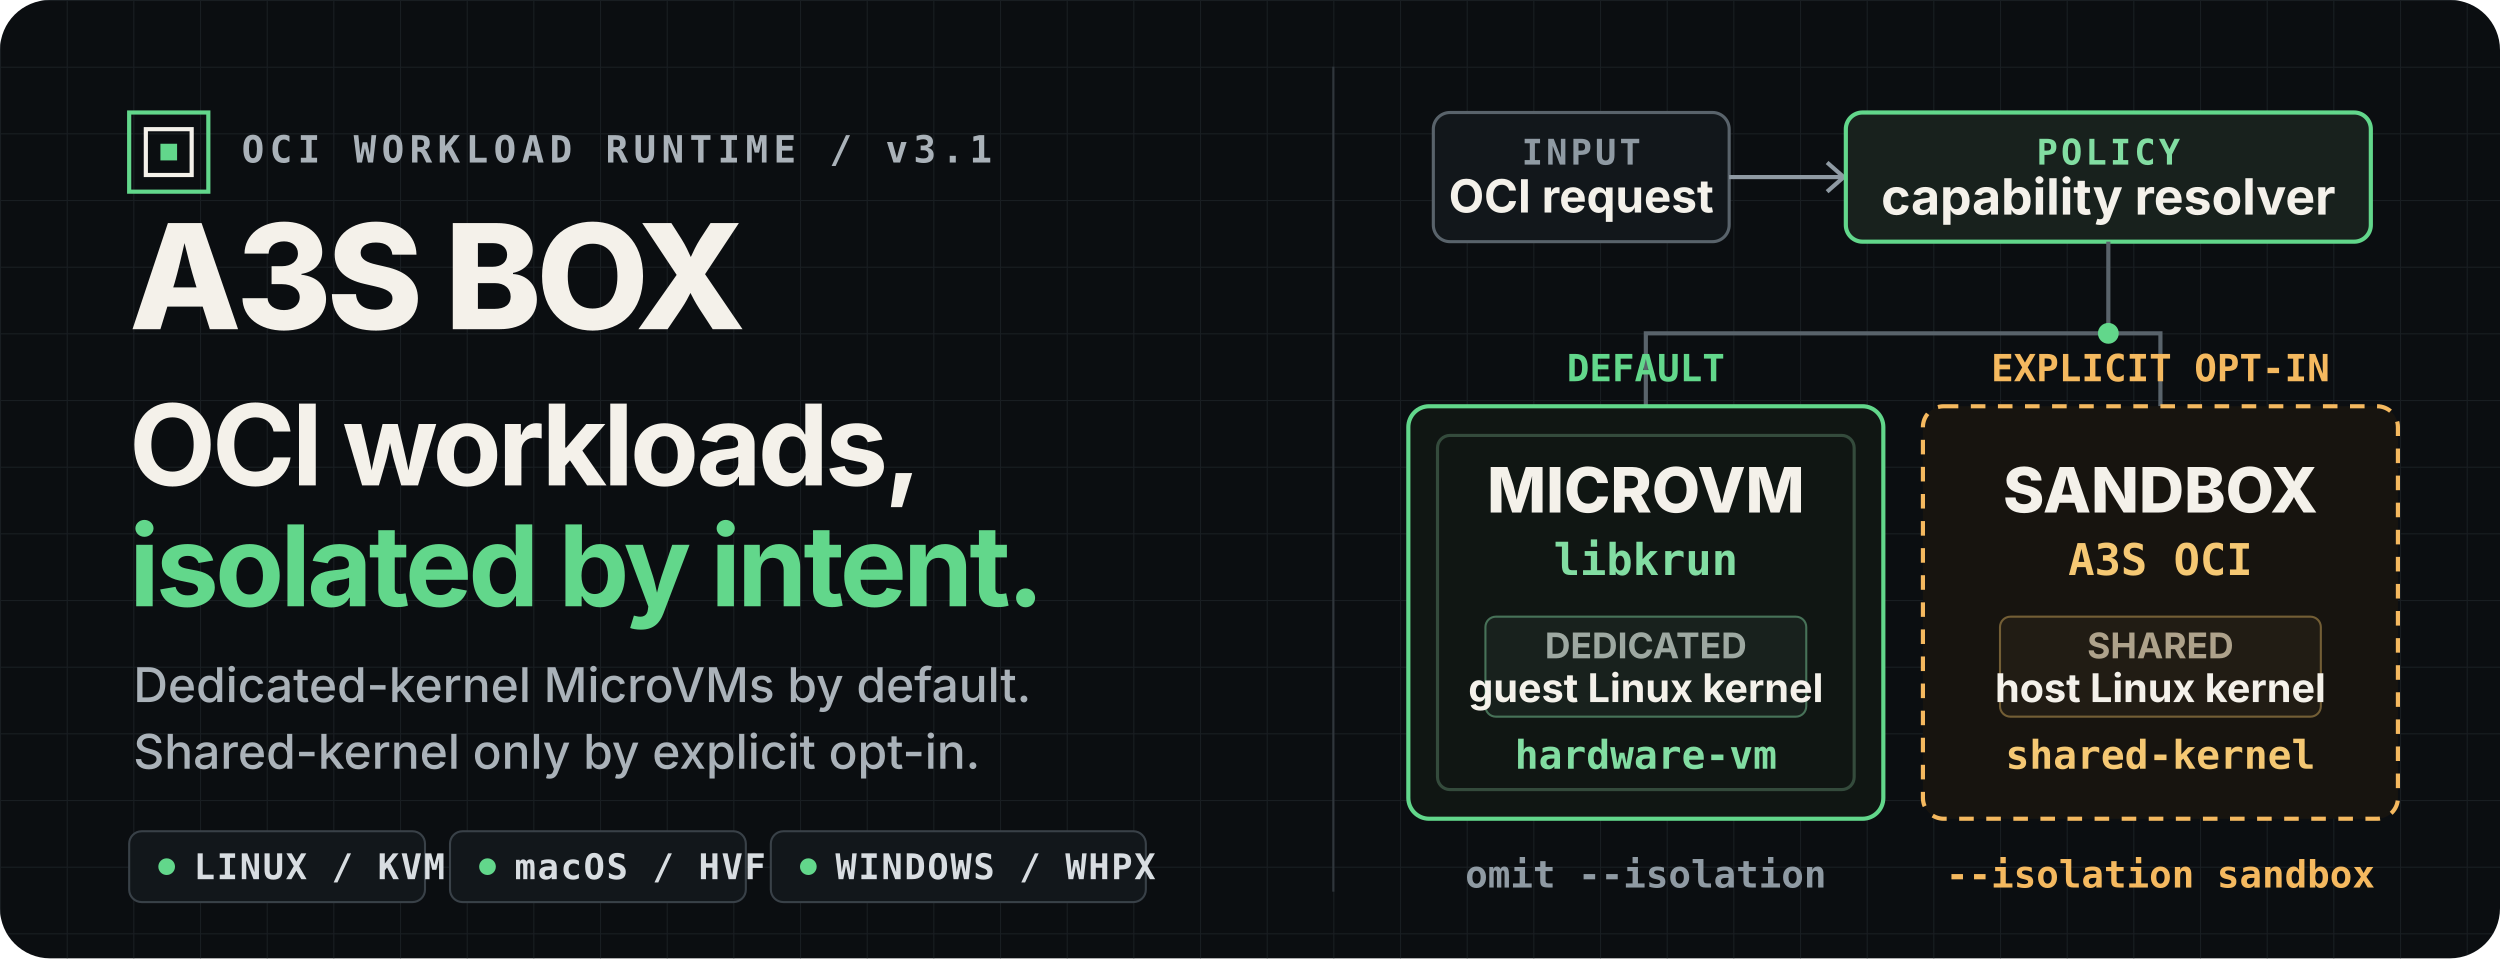
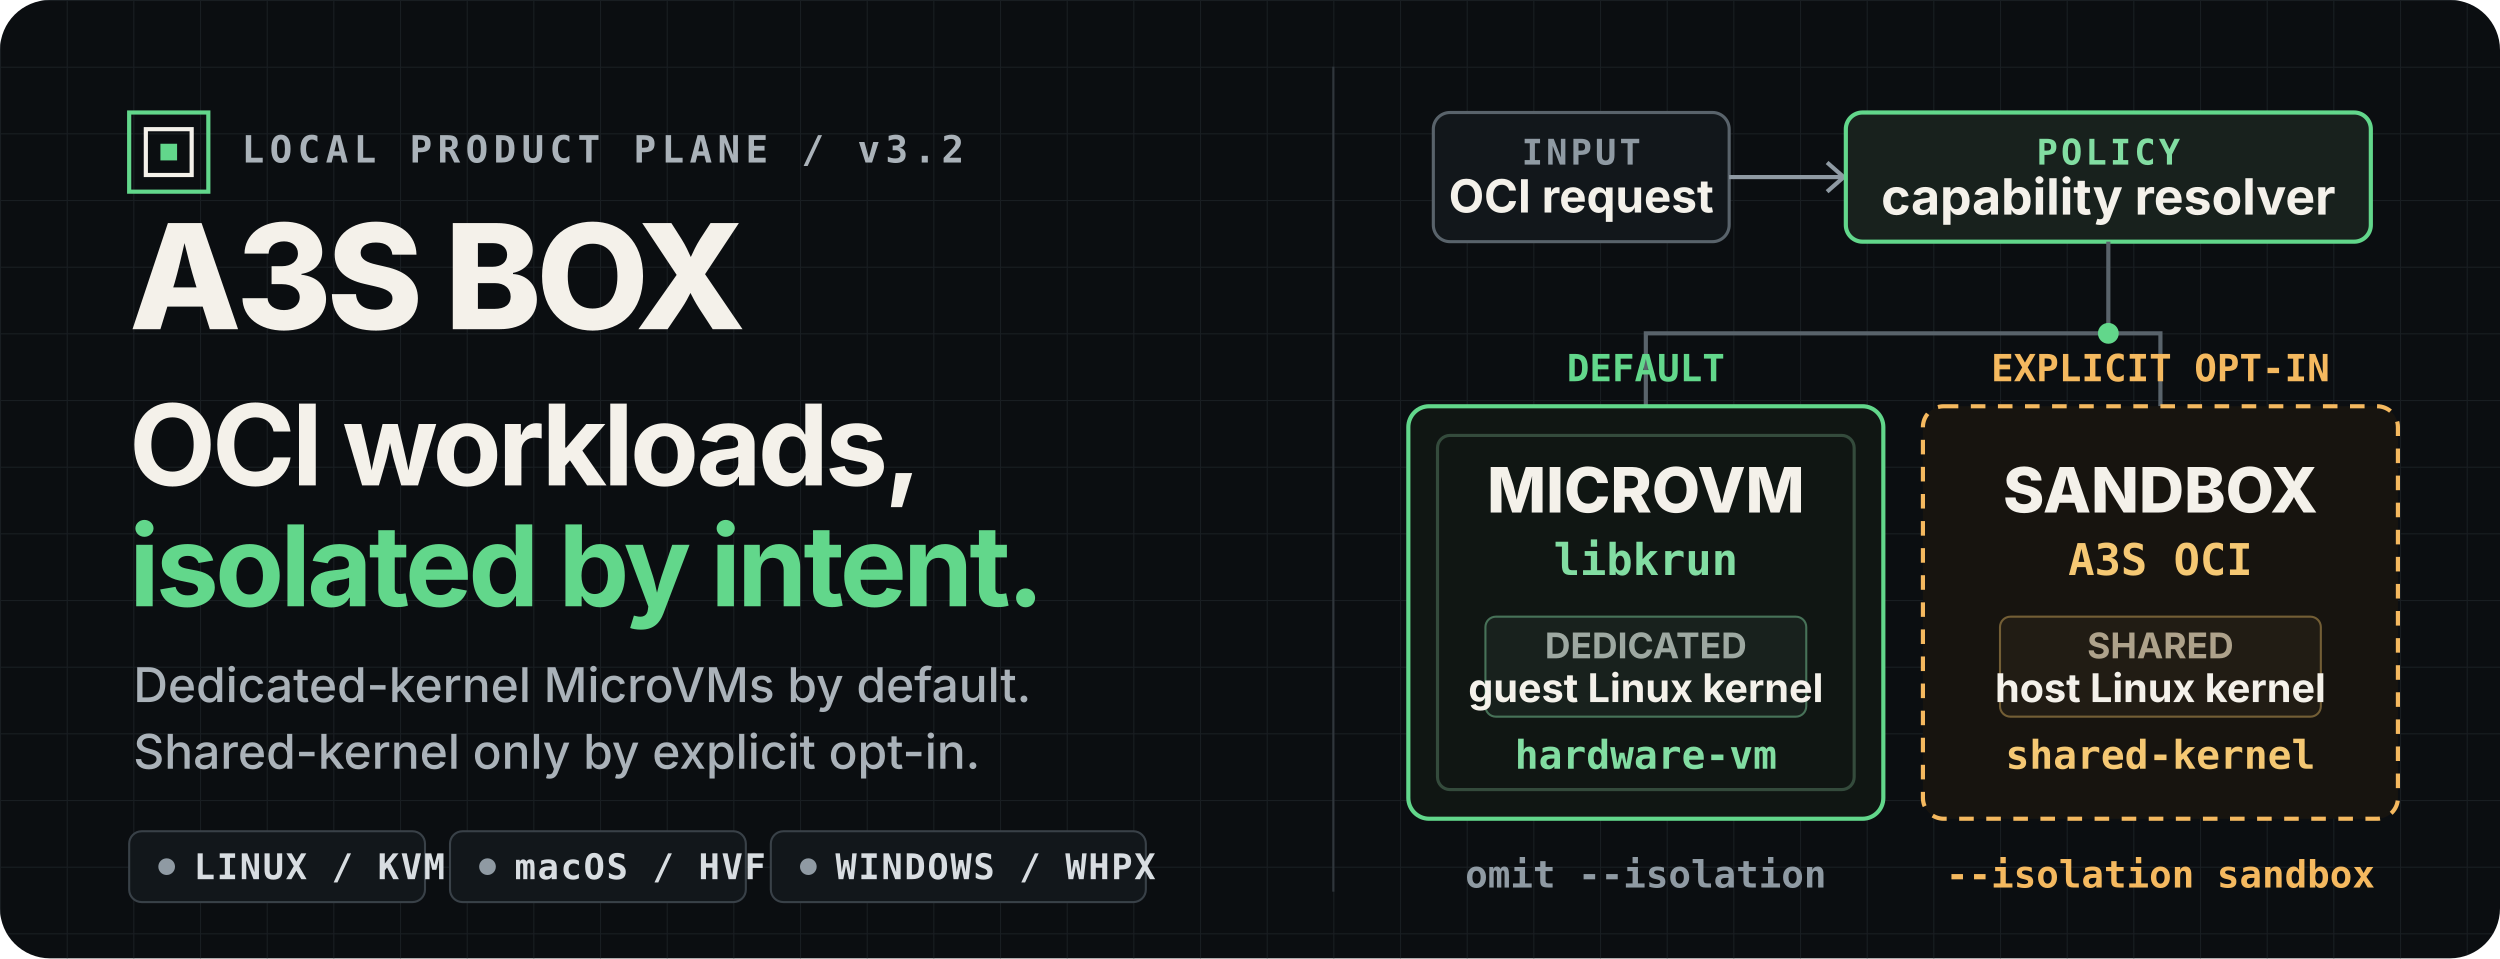
<svg xmlns="http://www.w3.org/2000/svg" viewBox="0 0 1200 460" role="img" aria-labelledby="title desc">
  <defs>
    <pattern id="grid" width="32" height="32" patternUnits="userSpaceOnUse">
      <path d="M32 0H0V32" fill="none" stroke="#20262b" stroke-width="1" />
    </pattern>
  </defs>
  <rect width="1200" height="460" rx="24" fill="#0b0e11" />
  <rect width="1200" height="460" rx="24" fill="url(#grid)" opacity="0.65" />
  <path d="M640 32V428" stroke="#30363c" stroke-width="1" />
  <g id="title-block" font-family="-apple-system, BlinkMacSystemFont, 'Segoe UI', sans-serif">
    <g transform="translate(62 54)">
      <rect width="38" height="38" fill="none" stroke="#62d78b" stroke-width="2" />
      <rect x="8" y="8" width="22" height="22" fill="none" stroke="#f4f1ea" stroke-width="2" />
      <rect x="15" y="15" width="8" height="8" fill="#62d78b" />
    </g>
-     <text x="116" y="78" fill="#aab2b9" font-family="ui-monospace, SFMono-Regular, Menlo, monospace" font-size="18" font-weight="700" letter-spacing="2.6">OCI WORKLOAD RUNTIME / v3.1</text>
+     <text x="116" y="78" fill="#aab2b9" font-family="ui-monospace, SFMono-Regular, Menlo, monospace" font-size="18" font-weight="700" letter-spacing="2.6">LOCAL PRODUCT PLANE / v3.2</text>
    <text x="62" y="158" fill="#f4f1ea" font-size="70" font-weight="760" letter-spacing="-2.5">A3S BOX</text>
    <text x="62" y="233" fill="#f4f1ea" font-size="54" font-weight="720" letter-spacing="-1.8">OCI workloads,</text>
    <text x="62" y="291" fill="#62d78b" font-size="54" font-weight="720" letter-spacing="-1.8">isolated by intent.</text>
    <text x="64" y="337" fill="#aab2b9" font-size="23" font-weight="500">Dedicated-kernel MicroVMs by default.</text>
    <text x="64" y="369" fill="#aab2b9" font-size="23" font-weight="500">Shared-kernel only by explicit opt-in.</text>
    <g font-family="ui-monospace, SFMono-Regular, Menlo, monospace" font-size="17" font-weight="700" letter-spacing="0.8">
      <g transform="translate(62 399)">
        <rect width="142" height="34" rx="6" fill="#12171b" stroke="#394148" />
-         <circle cx="18" cy="17" r="4" fill="#62d78b" />
+         <circle cx="18" cy="17" r="4" fill="#8f9aa3" />
        <text x="31" y="23" fill="#d8dde1">LINUX / KVM</text>
      </g>
      <g transform="translate(216 399)">
        <rect width="142" height="34" rx="6" fill="#12171b" stroke="#394148" />
-         <circle cx="18" cy="17" r="4" fill="#62d78b" />
+         <circle cx="18" cy="17" r="4" fill="#8f9aa3" />
        <text x="31" y="23" fill="#d8dde1">macOS / HVF</text>
      </g>
      <g transform="translate(370 399)">
        <rect width="180" height="34" rx="6" fill="#12171b" stroke="#394148" />
-         <circle cx="18" cy="17" r="4" fill="#62d78b" />
+         <circle cx="18" cy="17" r="4" fill="#8f9aa3" />
        <text x="31" y="23" fill="#d8dde1">WINDOWS / WHPX</text>
      </g>
    </g>
  </g>
  <g id="isolation-resolver" font-family="-apple-system, BlinkMacSystemFont, 'Segoe UI', sans-serif">
    <rect x="688" y="54" width="142" height="62" rx="8" fill="#12171b" stroke="#59636b" stroke-width="1.5" />
    <text x="759" y="79" text-anchor="middle" fill="#8f9aa3" font-family="ui-monospace, SFMono-Regular, Menlo, monospace" font-size="17" font-weight="700" letter-spacing="1.5">INPUT</text>
    <text x="759" y="102" text-anchor="middle" fill="#f4f1ea" font-size="22" font-weight="700">OCI request</text>
    <path d="M830 85h54" stroke="#8f9aa3" stroke-width="2" />
    <path d="m877 78 8 7-8 7" fill="none" stroke="#8f9aa3" stroke-width="2" />
    <rect x="886" y="54" width="252" height="62" rx="8" fill="#18211d" stroke="#62d78b" stroke-width="2" />
    <text x="1012" y="79" text-anchor="middle" fill="#82dda2" font-family="ui-monospace, SFMono-Regular, Menlo, monospace" font-size="17" font-weight="700" letter-spacing="1.5">POLICY</text>
    <text x="1012" y="103" text-anchor="middle" fill="#f4f1ea" font-size="24" font-weight="720">capability resolver</text>
    <path d="M1012 116v44H790v35M1012 160h25v35" fill="none" stroke="#59636b" stroke-width="2" />
    <circle cx="1012" cy="160" r="5" fill="#62d78b" />
    <text x="790" y="183" text-anchor="middle" fill="#62d78b" font-family="ui-monospace, SFMono-Regular, Menlo, monospace" font-size="18" font-weight="700">DEFAULT</text>
    <text x="1037" y="183" text-anchor="middle" fill="#f5b95f" font-family="ui-monospace, SFMono-Regular, Menlo, monospace" font-size="18" font-weight="700">EXPLICIT OPT-IN</text>
    <g id="microvm-card">
      <rect x="676" y="195" width="228" height="198" rx="10" fill="#101613" stroke="#62d78b" stroke-width="2" />
      <rect x="690" y="209" width="200" height="170" rx="6" fill="none" stroke="#344b3c" stroke-width="1.5" />
      <text x="790" y="246" text-anchor="middle" fill="#f4f1ea" font-size="30" font-weight="760">MICROVM</text>
      <text x="790" y="276" text-anchor="middle" fill="#82dda2" font-family="ui-monospace, SFMono-Regular, Menlo, monospace" font-size="21" font-weight="700">libkrun</text>
      <rect x="713" y="296" width="154" height="48" rx="5" fill="#18211d" stroke="#477258" />
      <text x="790" y="316" text-anchor="middle" fill="#9da8a1" font-size="17" font-weight="650">DEDICATED</text>
      <text x="790" y="337" text-anchor="middle" fill="#f4f1ea" font-size="19" font-weight="720">guest Linux kernel</text>
      <text x="790" y="369" text-anchor="middle" fill="#82dda2" font-family="ui-monospace, SFMono-Regular, Menlo, monospace" font-size="19" font-weight="700">hardware-vm</text>
    </g>
    <g id="sandbox-card">
      <rect x="923" y="195" width="228" height="198" rx="10" fill="#17140f" stroke="#f5b95f" stroke-width="2" stroke-dasharray="7 6" />
      <text x="1037" y="246" text-anchor="middle" fill="#f4f1ea" font-size="30" font-weight="760">SANDBOX</text>
      <text x="1037" y="276" text-anchor="middle" fill="#f5c873" font-family="ui-monospace, SFMono-Regular, Menlo, monospace" font-size="21" font-weight="700">A3S OCI</text>
      <rect x="960" y="296" width="154" height="48" rx="5" fill="#211c14" stroke="#735e35" />
      <text x="1037" y="316" text-anchor="middle" fill="#aea28b" font-size="17" font-weight="650">SHARED</text>
      <text x="1037" y="337" text-anchor="middle" fill="#f4f1ea" font-size="19" font-weight="720">host Linux kernel</text>
      <text x="1037" y="369" text-anchor="middle" fill="#f5c873" font-family="ui-monospace, SFMono-Regular, Menlo, monospace" font-size="19" font-weight="700">shared-kernel</text>
    </g>
    <text x="790" y="426" text-anchor="middle" fill="#8f9aa3" font-family="ui-monospace, SFMono-Regular, Menlo, monospace" font-size="18" font-weight="650">omit --isolation</text>
    <text x="1037" y="426" text-anchor="middle" fill="#f5b95f" font-family="ui-monospace, SFMono-Regular, Menlo, monospace" font-size="18" font-weight="650">--isolation sandbox</text>
  </g>
</svg>
